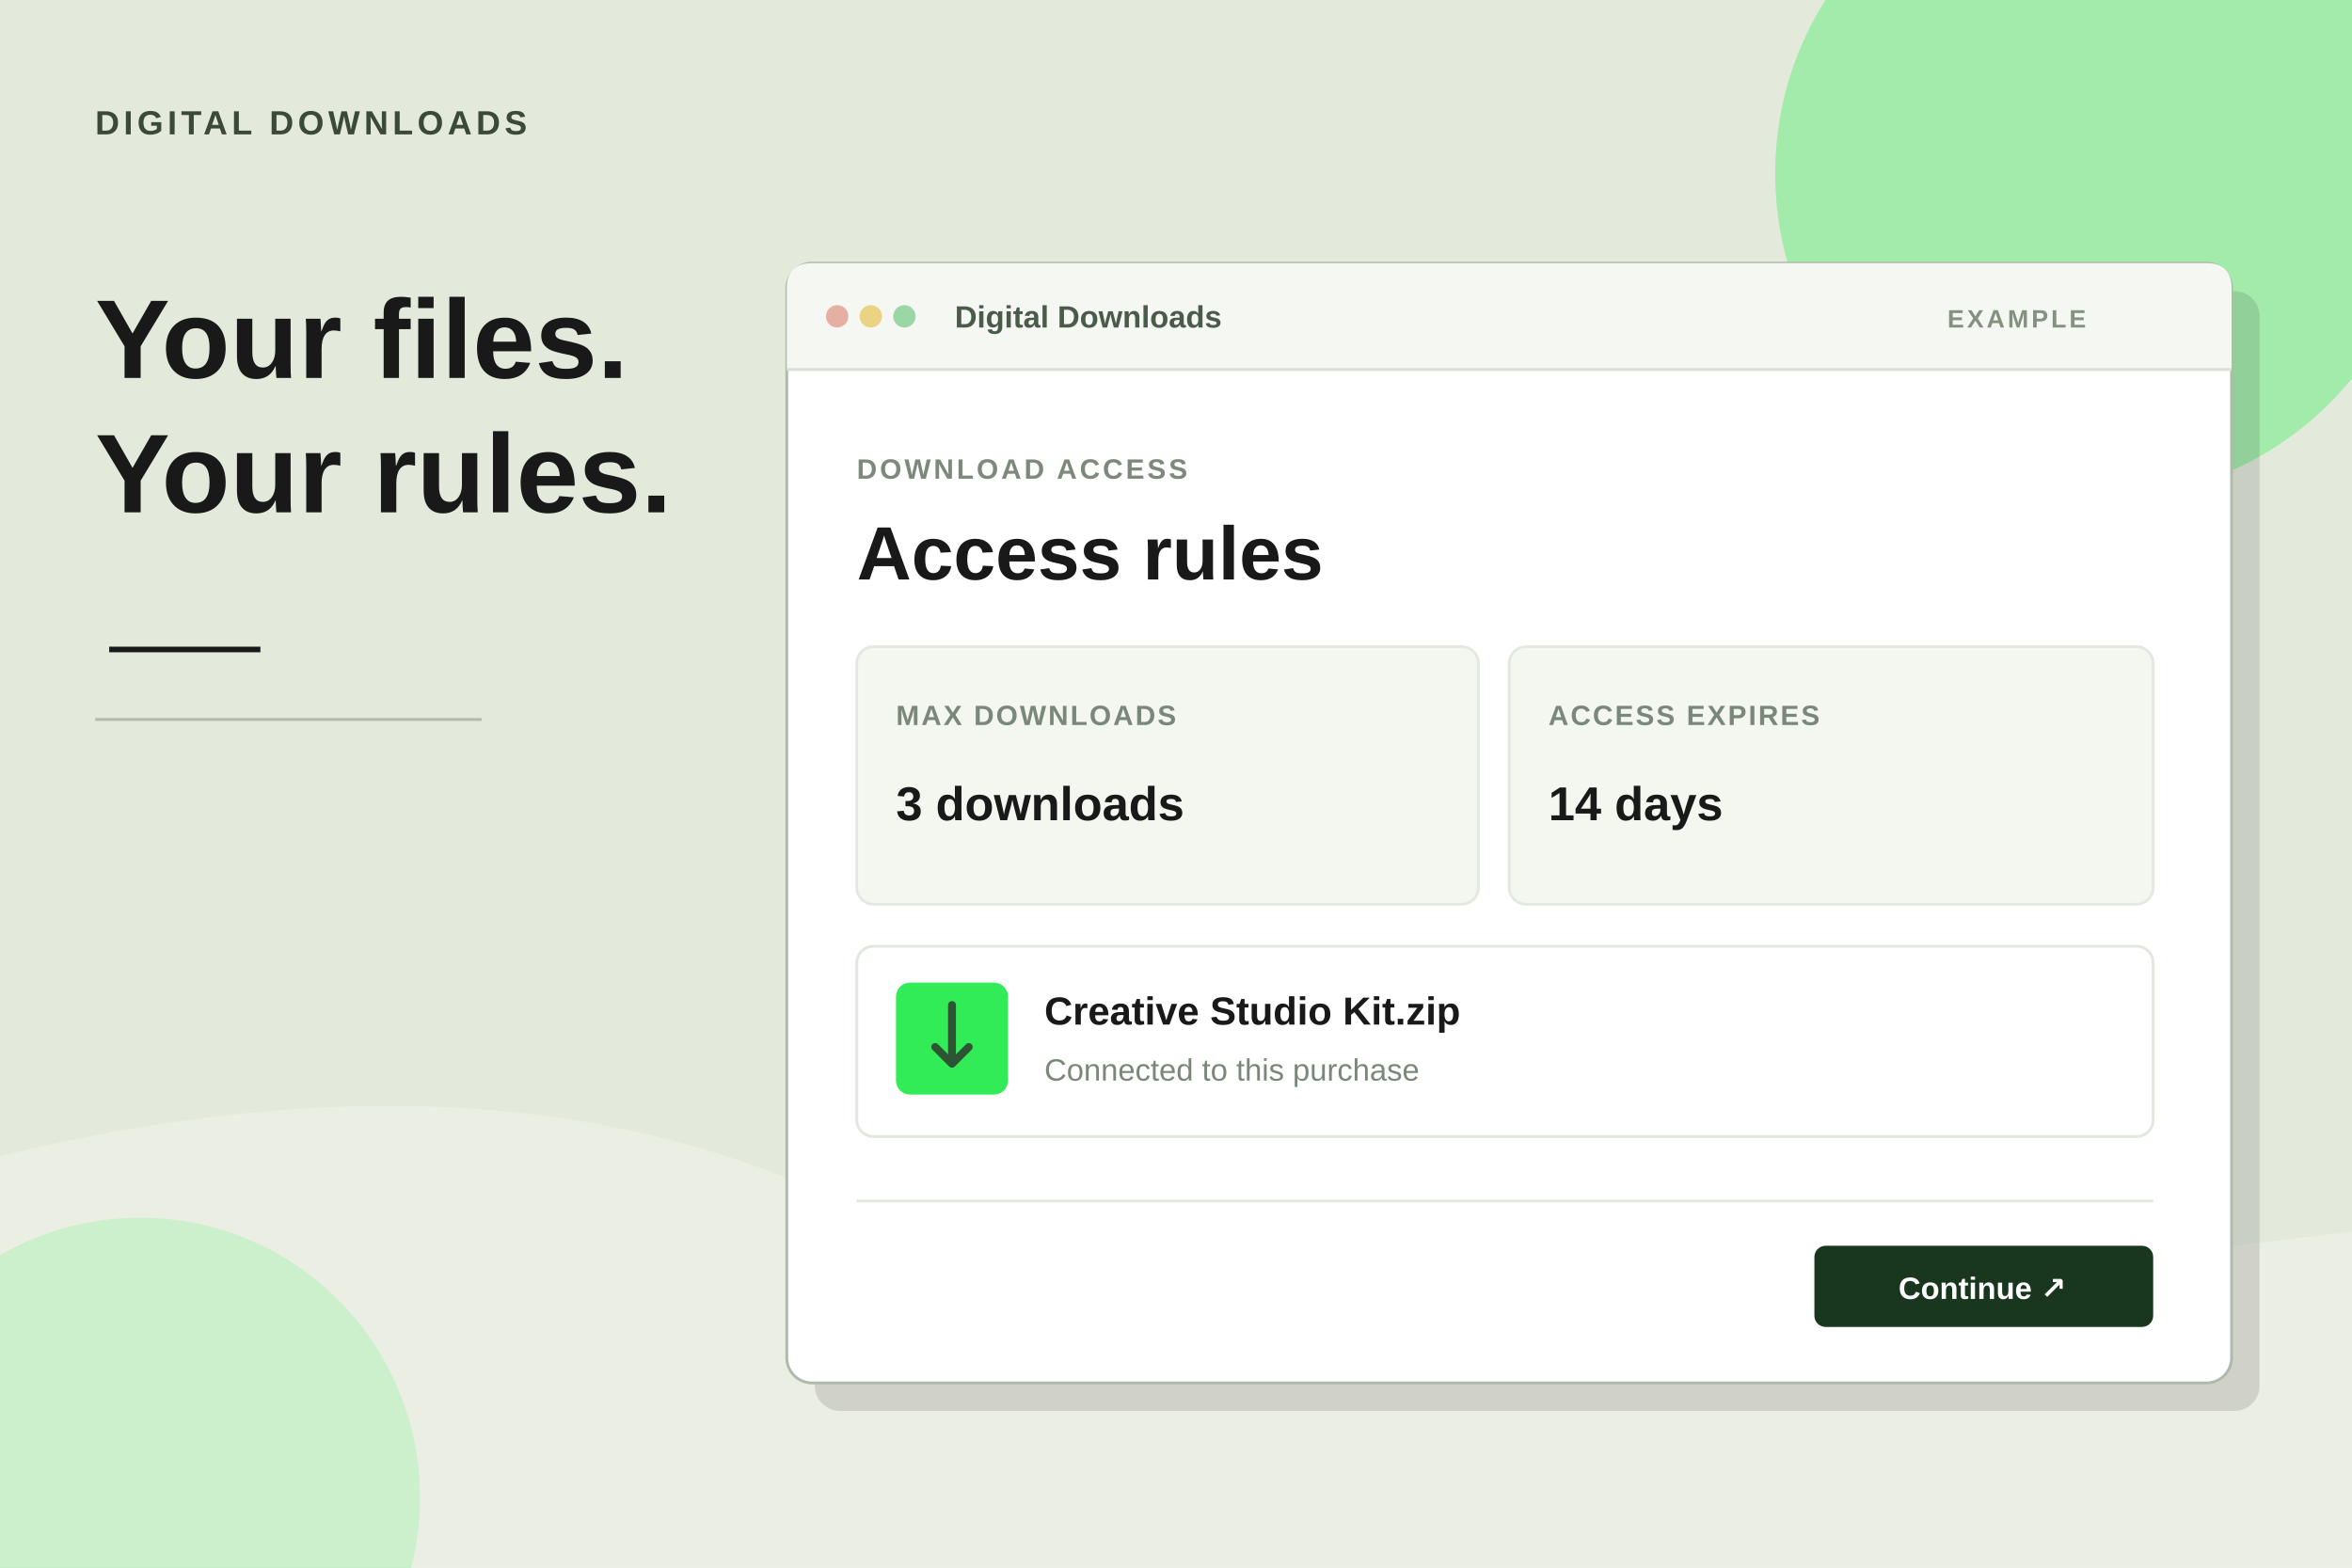
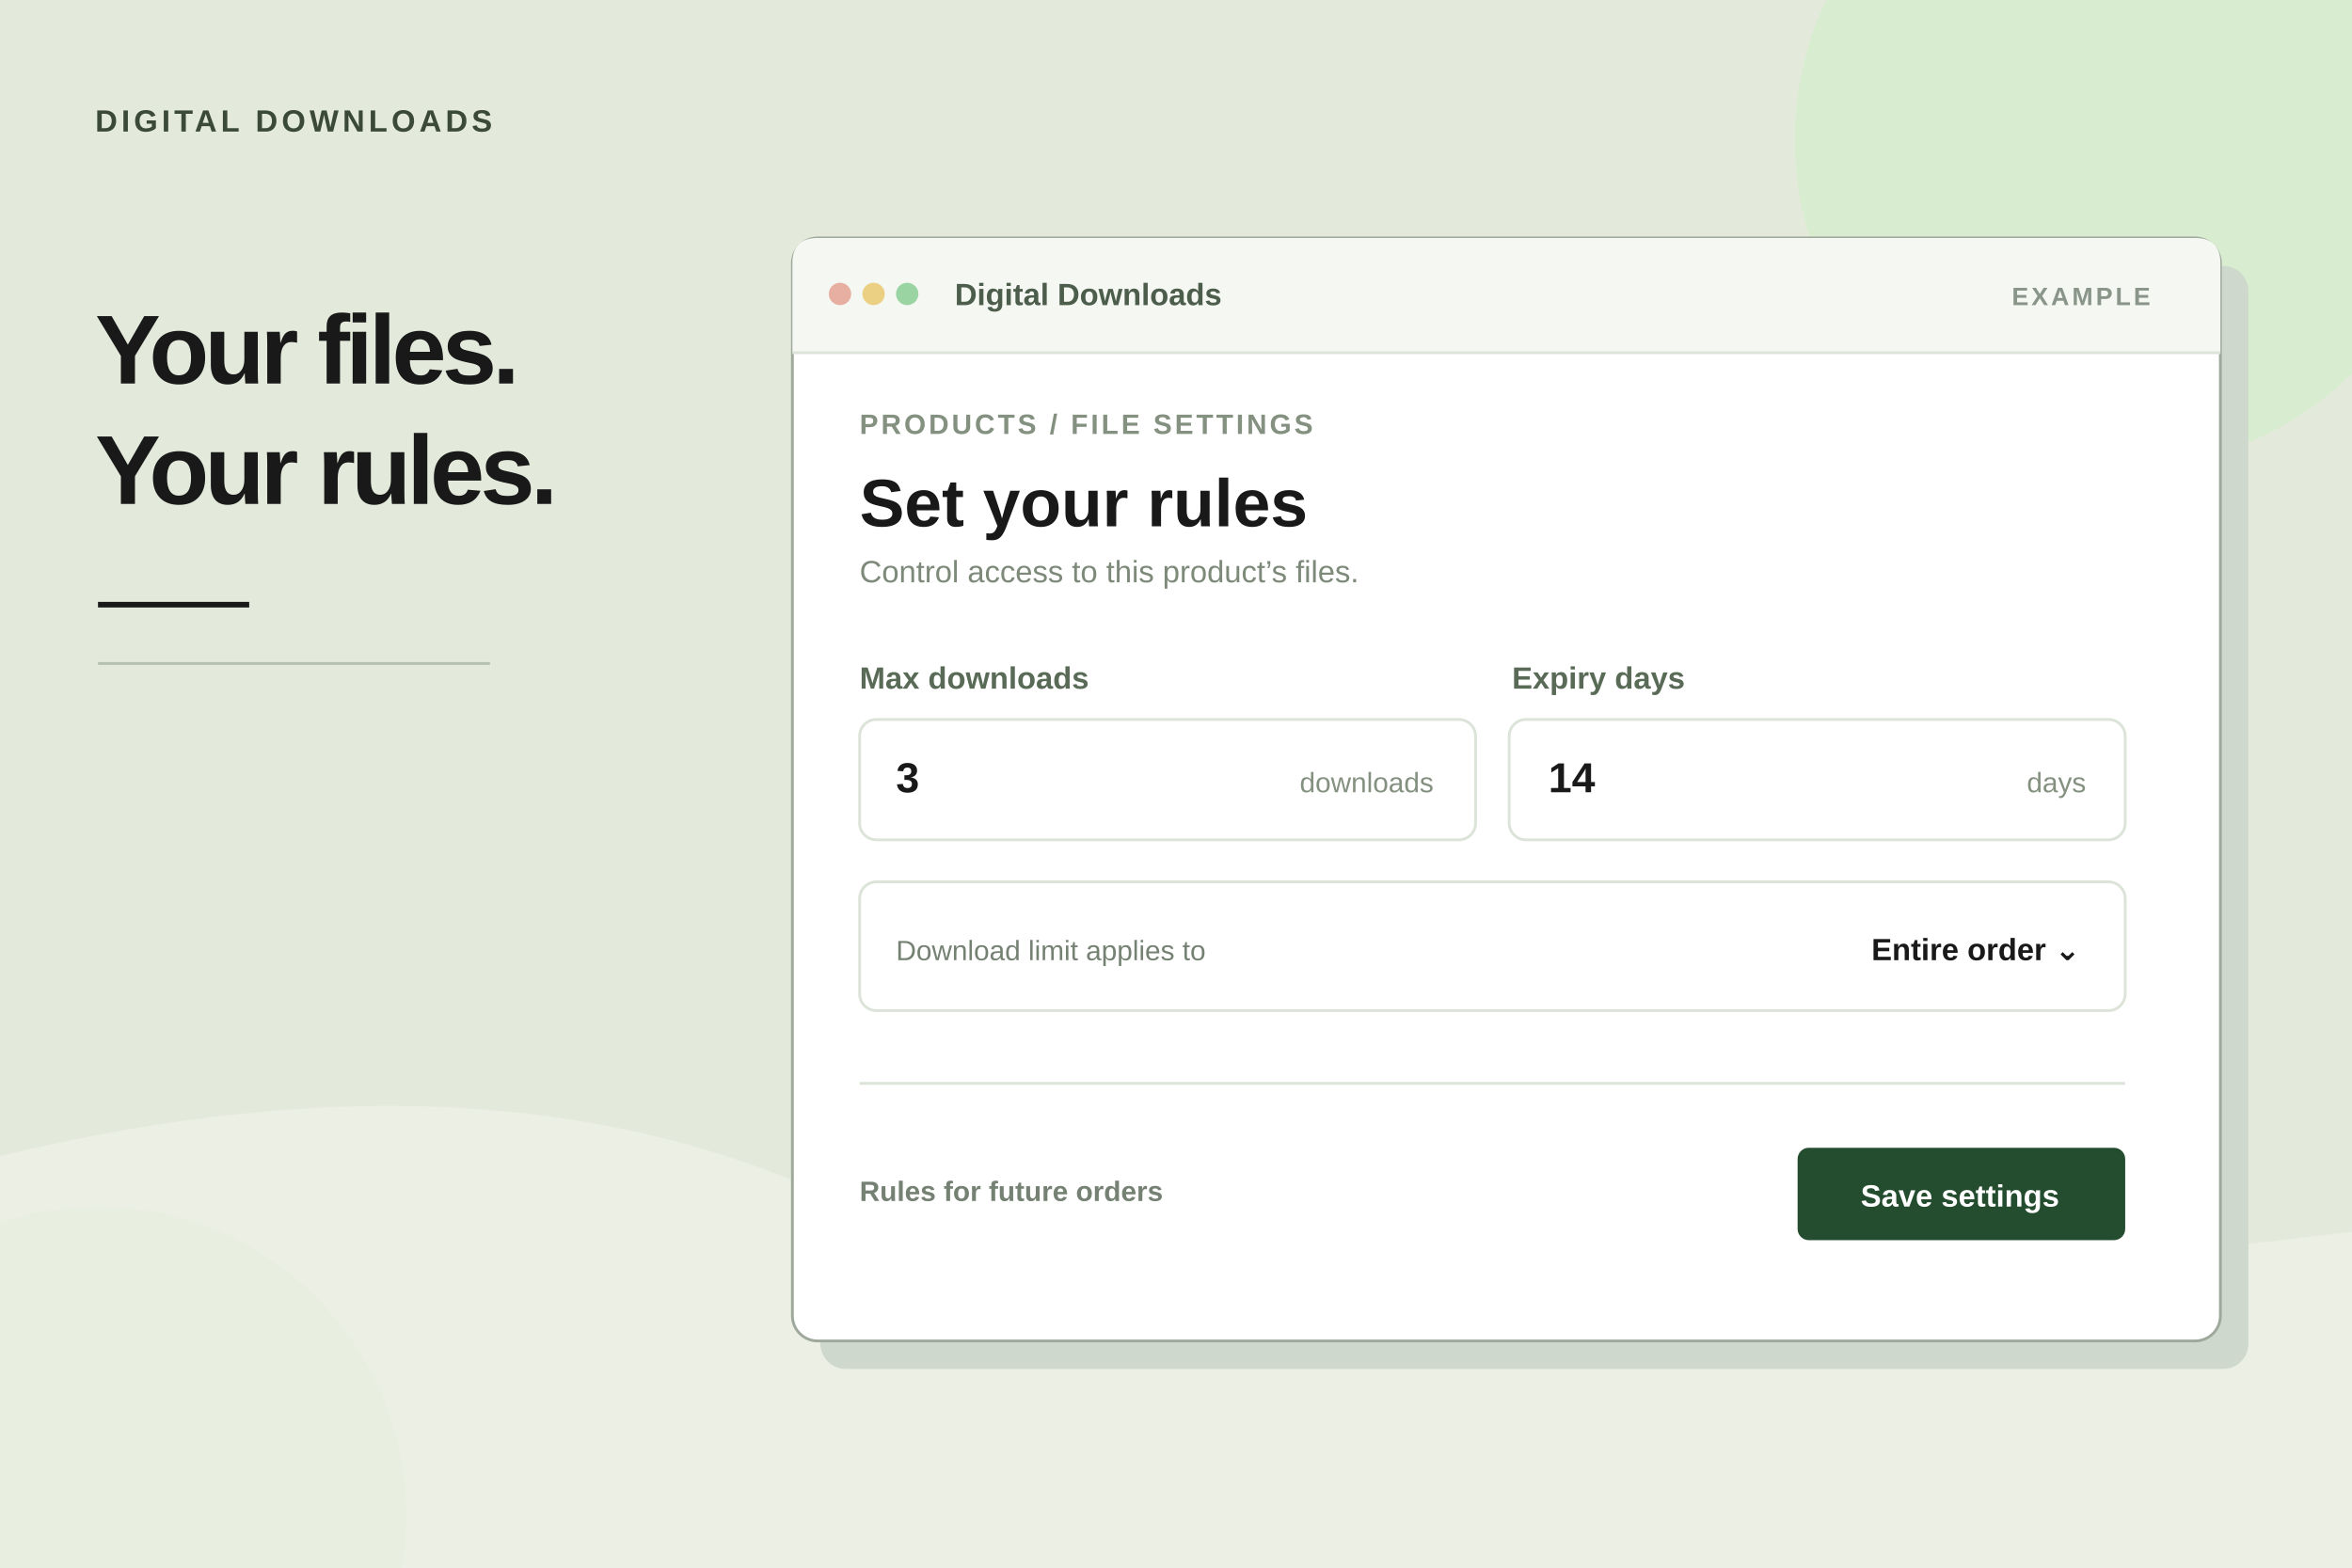
<svg xmlns="http://www.w3.org/2000/svg" width="840" height="560" viewBox="0 0 840 560" role="img">
  <rect width="840" height="560" fill="#e3eadb" />
-   <circle cx="750" cy="62" r="116" fill="#31ec56" opacity=".36" />
-   <circle cx="50" cy="535" r="100" fill="#31ec56" opacity=".32" />
-   <path d="M 0 413 Q 177 370 302 430 T 840 440 V 560 H 0 Z" fill="#f5f4ee" opacity=".45" />
-   <text x="34" y="48" font-family="Arial, sans-serif" font-size="12" font-weight="700" fill="#3b4938" letter-spacing="1.5">DIGITAL DOWNLOADS</text>
-   <text x="34" y="135" font-family="Arial, sans-serif" font-size="40" font-weight="700" fill="#181918">Your files.</text>
-   <text x="34" y="183" font-family="Arial, sans-serif" font-size="40" font-weight="700" fill="#181918">Your rules.</text>
-   <rect x="291" y="104" width="516" height="400" rx="9" fill="#181918" opacity=".13" />
-   <rect x="281" y="94" width="516" height="400" rx="9" fill="#fff" stroke="#aebaaa" />
-   <path d="M 290 94 H 788 Q 797 94 797 103 V 132 H 281 V 103 Q 281 94 290 94 Z" fill="#f5f7f2" />
-   <path d="M 281 132 H 797" stroke="#d8e0d5" />
-   <circle cx="299" cy="113" r="4" fill="#e6afa3" />
-   <circle cx="311" cy="113" r="4" fill="#ead383" />
-   <circle cx="323" cy="113" r="4" fill="#9ad6a6" />
-   <text x="341" y="117" font-family="Arial, sans-serif" font-size="11" font-weight="700" fill="#4b5b49">Digital Downloads</text>
-   <text x="745" y="117" font-family="Arial, sans-serif" font-size="9" font-weight="700" fill="#849181" text-anchor="end" letter-spacing="1">EXAMPLE</text>
-   <text x="306" y="171" font-family="Arial, sans-serif" font-size="10" font-weight="700" fill="#7c897b" letter-spacing="1">DOWNLOAD ACCESS</text>
-   <text x="306" y="207" font-family="Arial, sans-serif" font-size="27" font-weight="700" fill="#181918">Access rules</text>
-   <rect x="306" y="231" width="222" height="92" rx="6" fill="#f4f7f0" stroke="#e3e9e0" />
-   <rect x="539" y="231" width="230" height="92" rx="6" fill="#f4f7f0" stroke="#e3e9e0" />
-   <text x="320" y="259" font-family="Arial, sans-serif" font-size="10" font-weight="700" fill="#7a8879" letter-spacing=".7">MAX DOWNLOADS</text>
-   <text x="320" y="293" font-family="Arial, sans-serif" font-size="17" font-weight="700" fill="#181918">3 downloads</text>
-   <text x="553" y="259" font-family="Arial, sans-serif" font-size="10" font-weight="700" fill="#7a8879" letter-spacing=".7">ACCESS EXPIRES</text>
-   <text x="553" y="293" font-family="Arial, sans-serif" font-size="17" font-weight="700" fill="#181918">14 days</text>
-   <rect x="306" y="338" width="463" height="68" rx="6" fill="#fff" stroke="#e1e8de" />
-   <rect x="320" y="351" width="40" height="40" rx="5" fill="#31ec56" />
-   <path d="M 340 359 V 379 M 334 374 L 340 380 L 346 374" fill="none" stroke="#2d5533" stroke-width="2.8" stroke-linecap="round" stroke-linejoin="round" />
-   <text x="373" y="366" font-family="Arial, sans-serif" font-size="14" font-weight="700" fill="#181918">Creative Studio Kit.zip</text>
-   <text x="373" y="386" font-family="Arial, sans-serif" font-size="11" font-weight="400" fill="#7a8879">Connected to this purchase</text>
-   <path d="M 306 429 H 769" stroke="#e2e8df" />
-   <rect x="648" y="445" width="121" height="29" rx="4" fill="#19371f" />
-   <text x="708" y="464" font-family="Arial, sans-serif" font-size="11" font-weight="700" fill="#fff" text-anchor="middle">Continue  ↗</text>
-   <path d="M 39 232 H 93" stroke="#181918" stroke-width="2" />
-   <path d="M 34 257 H 172" stroke="#7e8d78" stroke-width="1" opacity=".5" />
+   <circle cx="758" cy="50" r="117" fill="#c9efbf" opacity=".4" />
+   <circle cx="35" cy="541" r="110" fill="#c9efbf" opacity=".3" />
+   <path d="M 0 413 Q 177 370 302 430 T 840 440 V 560 H 0 Z" fill="#f5f4ee" opacity=".5" />
+   <text x="34" y="47" font-family="Arial, sans-serif" font-size="11" font-weight="700" fill="#3b4938" letter-spacing="1.4">DIGITAL DOWNLOADS</text>
+   <text x="34" y="137" font-family="Arial, sans-serif" font-size="35" font-weight="700" fill="#181918" letter-spacing="-1.5">Your files.</text>
+   <text x="34" y="180" font-family="Arial, sans-serif" font-size="35" font-weight="700" fill="#181918" letter-spacing="-1.5">Your rules.</text>
+   <path d="M 35 216 H 89" stroke="#181918" stroke-width="2" />
+   <path d="M 35 237 H 175" stroke="#7e8d78" stroke-width="1" opacity=".45" />
+   <rect x="293" y="95" width="510" height="394" rx="9" fill="#ced8cc" stroke="none" />
+   <rect x="283" y="85" width="510" height="394" rx="9" fill="#fff" stroke="#9ea99c" />
+   <path d="M292 85H784Q793 85 793 94V126H283V94Q283 85 292 85Z" fill="#f5f7f2" />
+   <path d="M283 126H793" stroke="#dce4da" />
+   <circle cx="300" cy="105" r="4" fill="#e7afa2" />
+   <circle cx="312" cy="105" r="4" fill="#ebd084" />
+   <circle cx="324" cy="105" r="4" fill="#9ad4a3" />
+   <text x="341" y="109" font-family="Arial, sans-serif" font-size="11" font-weight="700" fill="#4c5d4b">Digital Downloads</text>
+   <text x="768" y="109" font-family="Arial, sans-serif" font-size="9" font-weight="700" fill="#899588" text-anchor="end" letter-spacing="1">EXAMPLE</text>
+   <text x="307" y="155" font-family="Arial, sans-serif" font-size="10" font-weight="700" fill="#849180" letter-spacing="1">PRODUCTS / FILE SETTINGS</text>
+   <text x="307" y="188" font-family="Arial, sans-serif" font-size="24" font-weight="700" fill="#181918">Set your rules</text>
+   <text x="307" y="208" font-family="Arial, sans-serif" font-size="11" font-weight="400" fill="#7d8979">Control access to this product’s files.</text>
+   <text x="307" y="246" font-family="Arial, sans-serif" font-size="11" font-weight="700" fill="#596b57">Max downloads</text>
+   <text x="540" y="246" font-family="Arial, sans-serif" font-size="11" font-weight="700" fill="#596b57">Expiry days</text>
+   <rect x="307" y="257" width="220" height="43" rx="6" fill="#fff" stroke="#dce4da" />
+   <rect x="539" y="257" width="220" height="43" rx="6" fill="#fff" stroke="#dce4da" />
+   <text x="320" y="283" font-family="Arial, sans-serif" font-size="15" font-weight="700" fill="#181918">3</text>
+   <text x="512" y="283" font-family="Arial, sans-serif" font-size="10" font-weight="400" fill="#849180" text-anchor="end">downloads</text>
+   <text x="553" y="283" font-family="Arial, sans-serif" font-size="15" font-weight="700" fill="#181918">14</text>
+   <text x="745" y="283" font-family="Arial, sans-serif" font-size="10" font-weight="400" fill="#849180" text-anchor="end">days</text>
+   <rect x="307" y="315" width="452" height="46" rx="6" fill="#fff" stroke="#dce4da" />
+   <text x="320" y="343" font-family="Arial, sans-serif" font-size="10" font-weight="400" fill="#758273">Download limit applies to</text>
+   <text x="743" y="343" font-family="Arial, sans-serif" font-size="11" font-weight="700" fill="#181918" text-anchor="end">Entire order  ⌄</text>
+   <path d="M307 387H759" stroke="#dce4da" />
+   <text x="307" y="429" font-family="Arial, sans-serif" font-size="10" font-weight="700" fill="#758273">Rules for future orders</text>
+   <rect x="642" y="410" width="117" height="33" rx="4" fill="#244c2f" stroke="none" />
+   <text x="700" y="431" font-family="Arial, sans-serif" font-size="11" font-weight="700" fill="#fff" text-anchor="middle">Save settings</text>
</svg>
